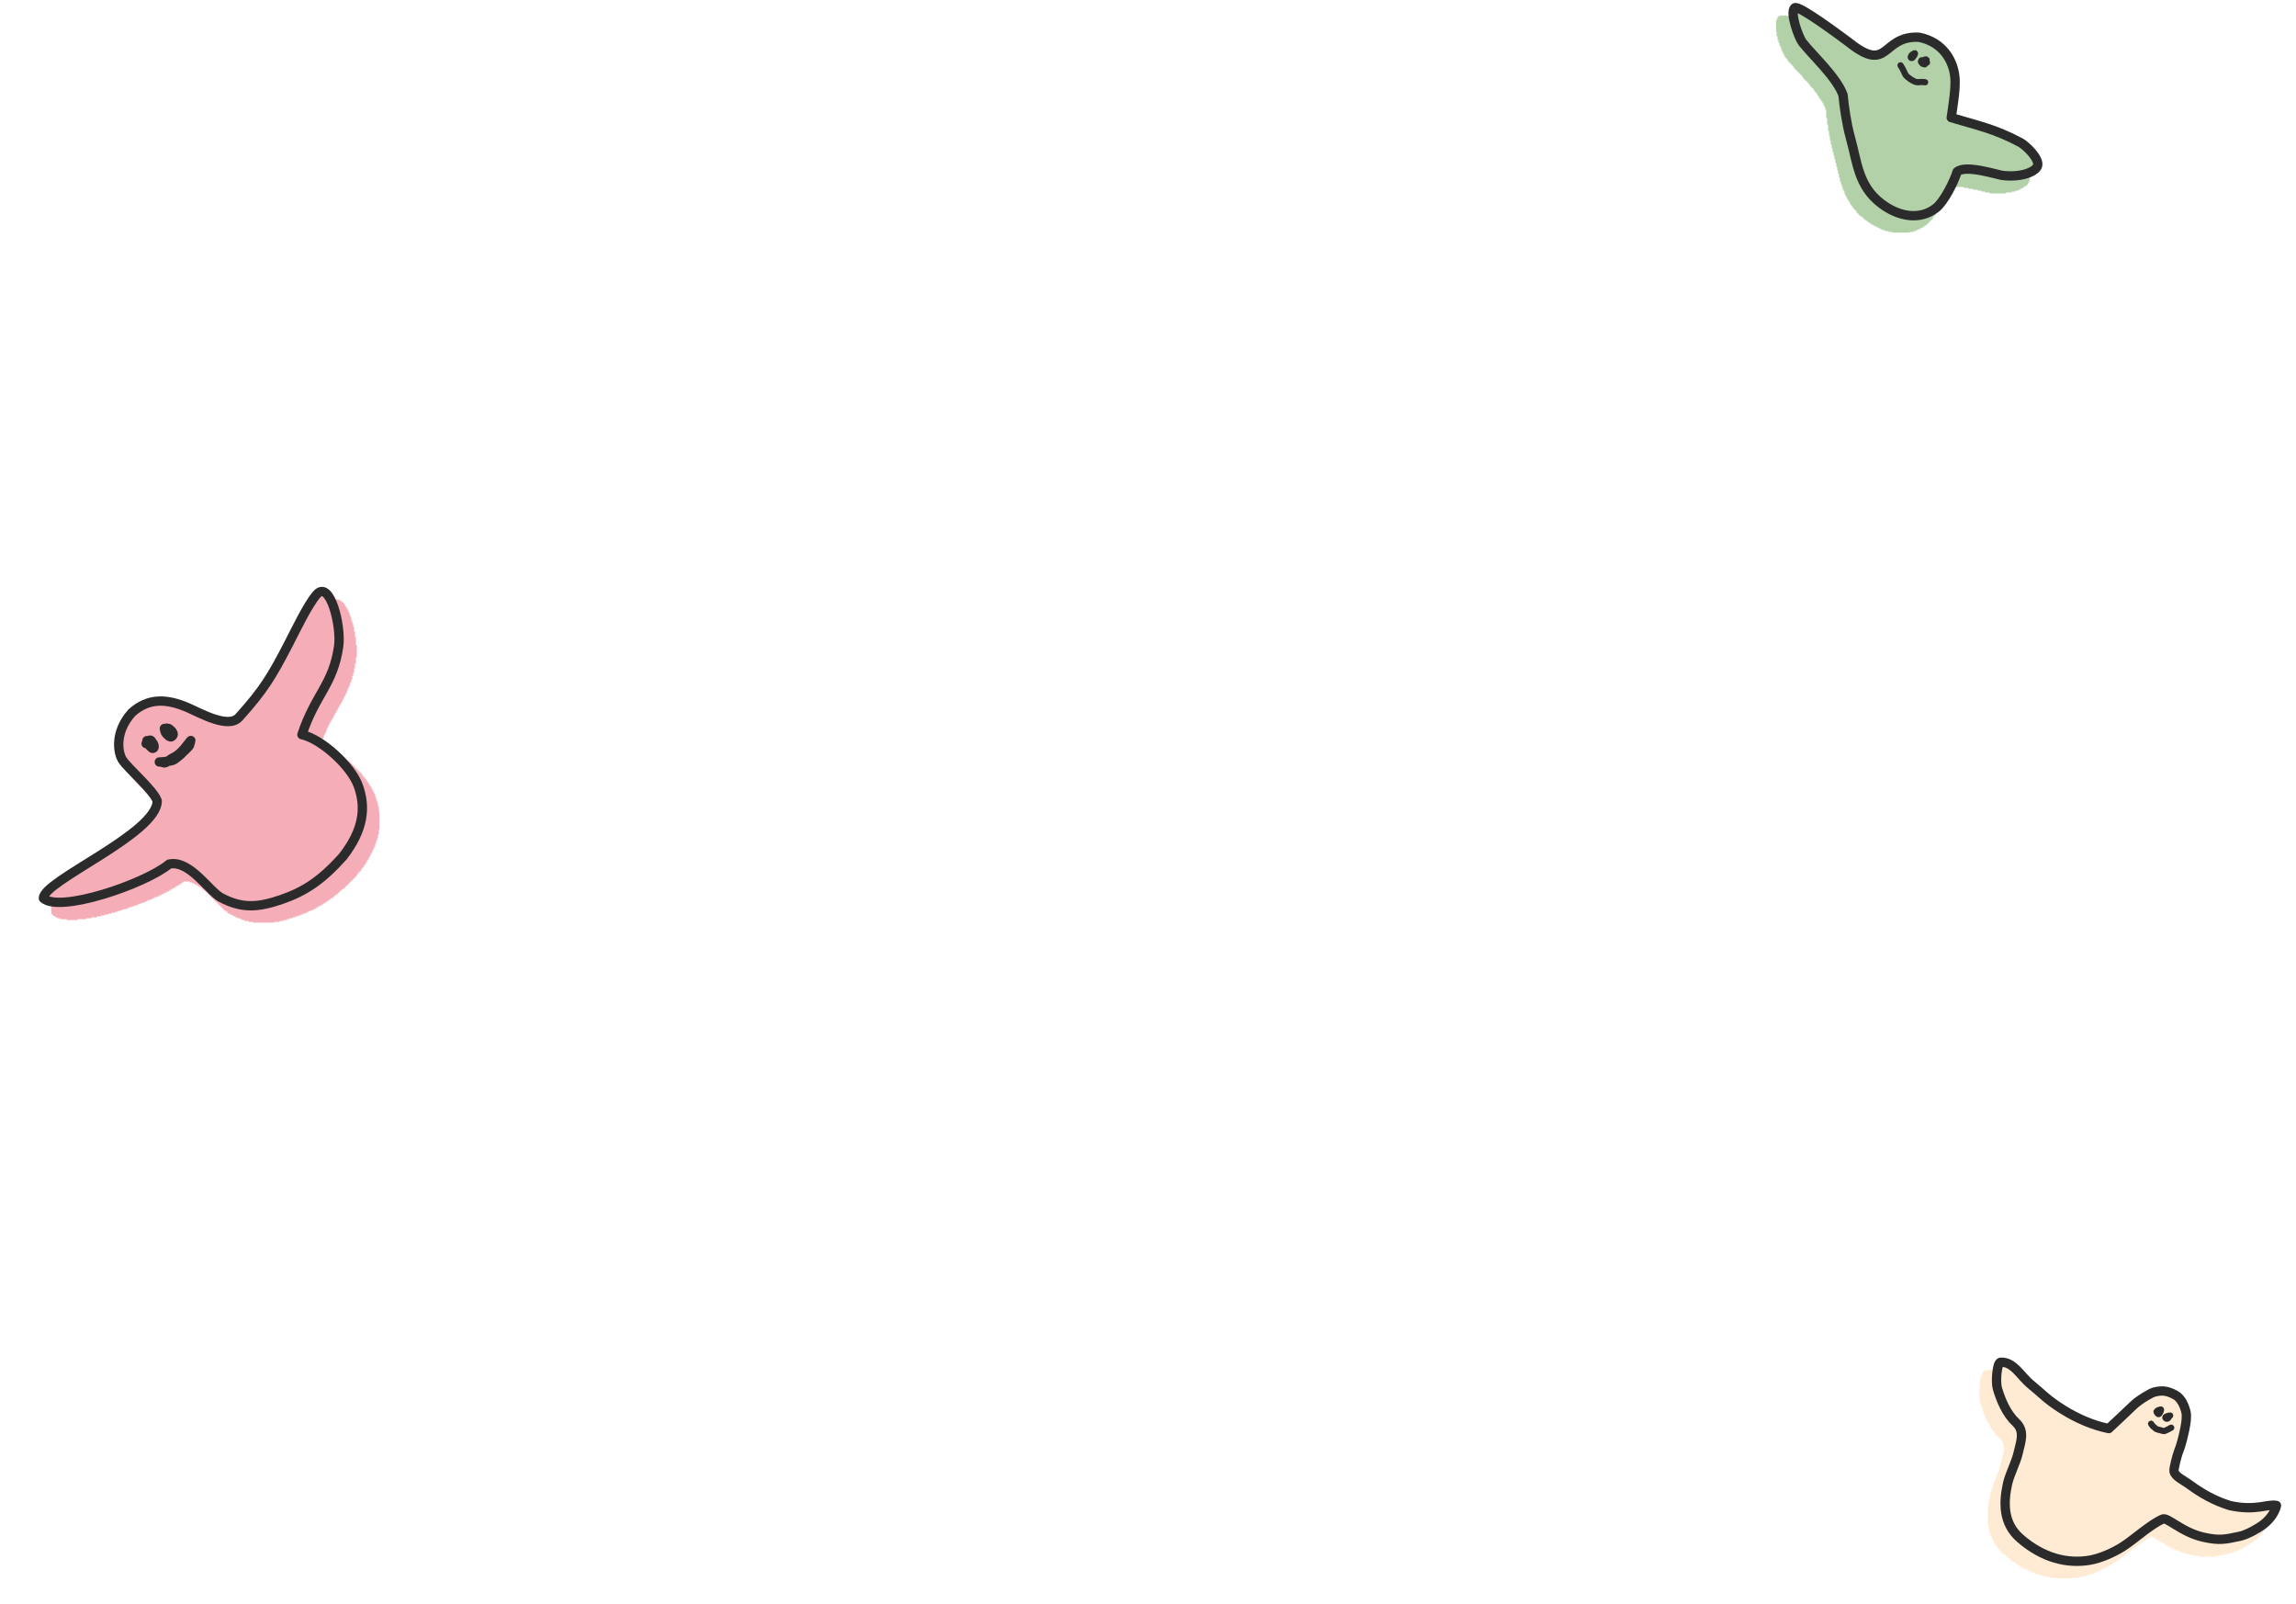
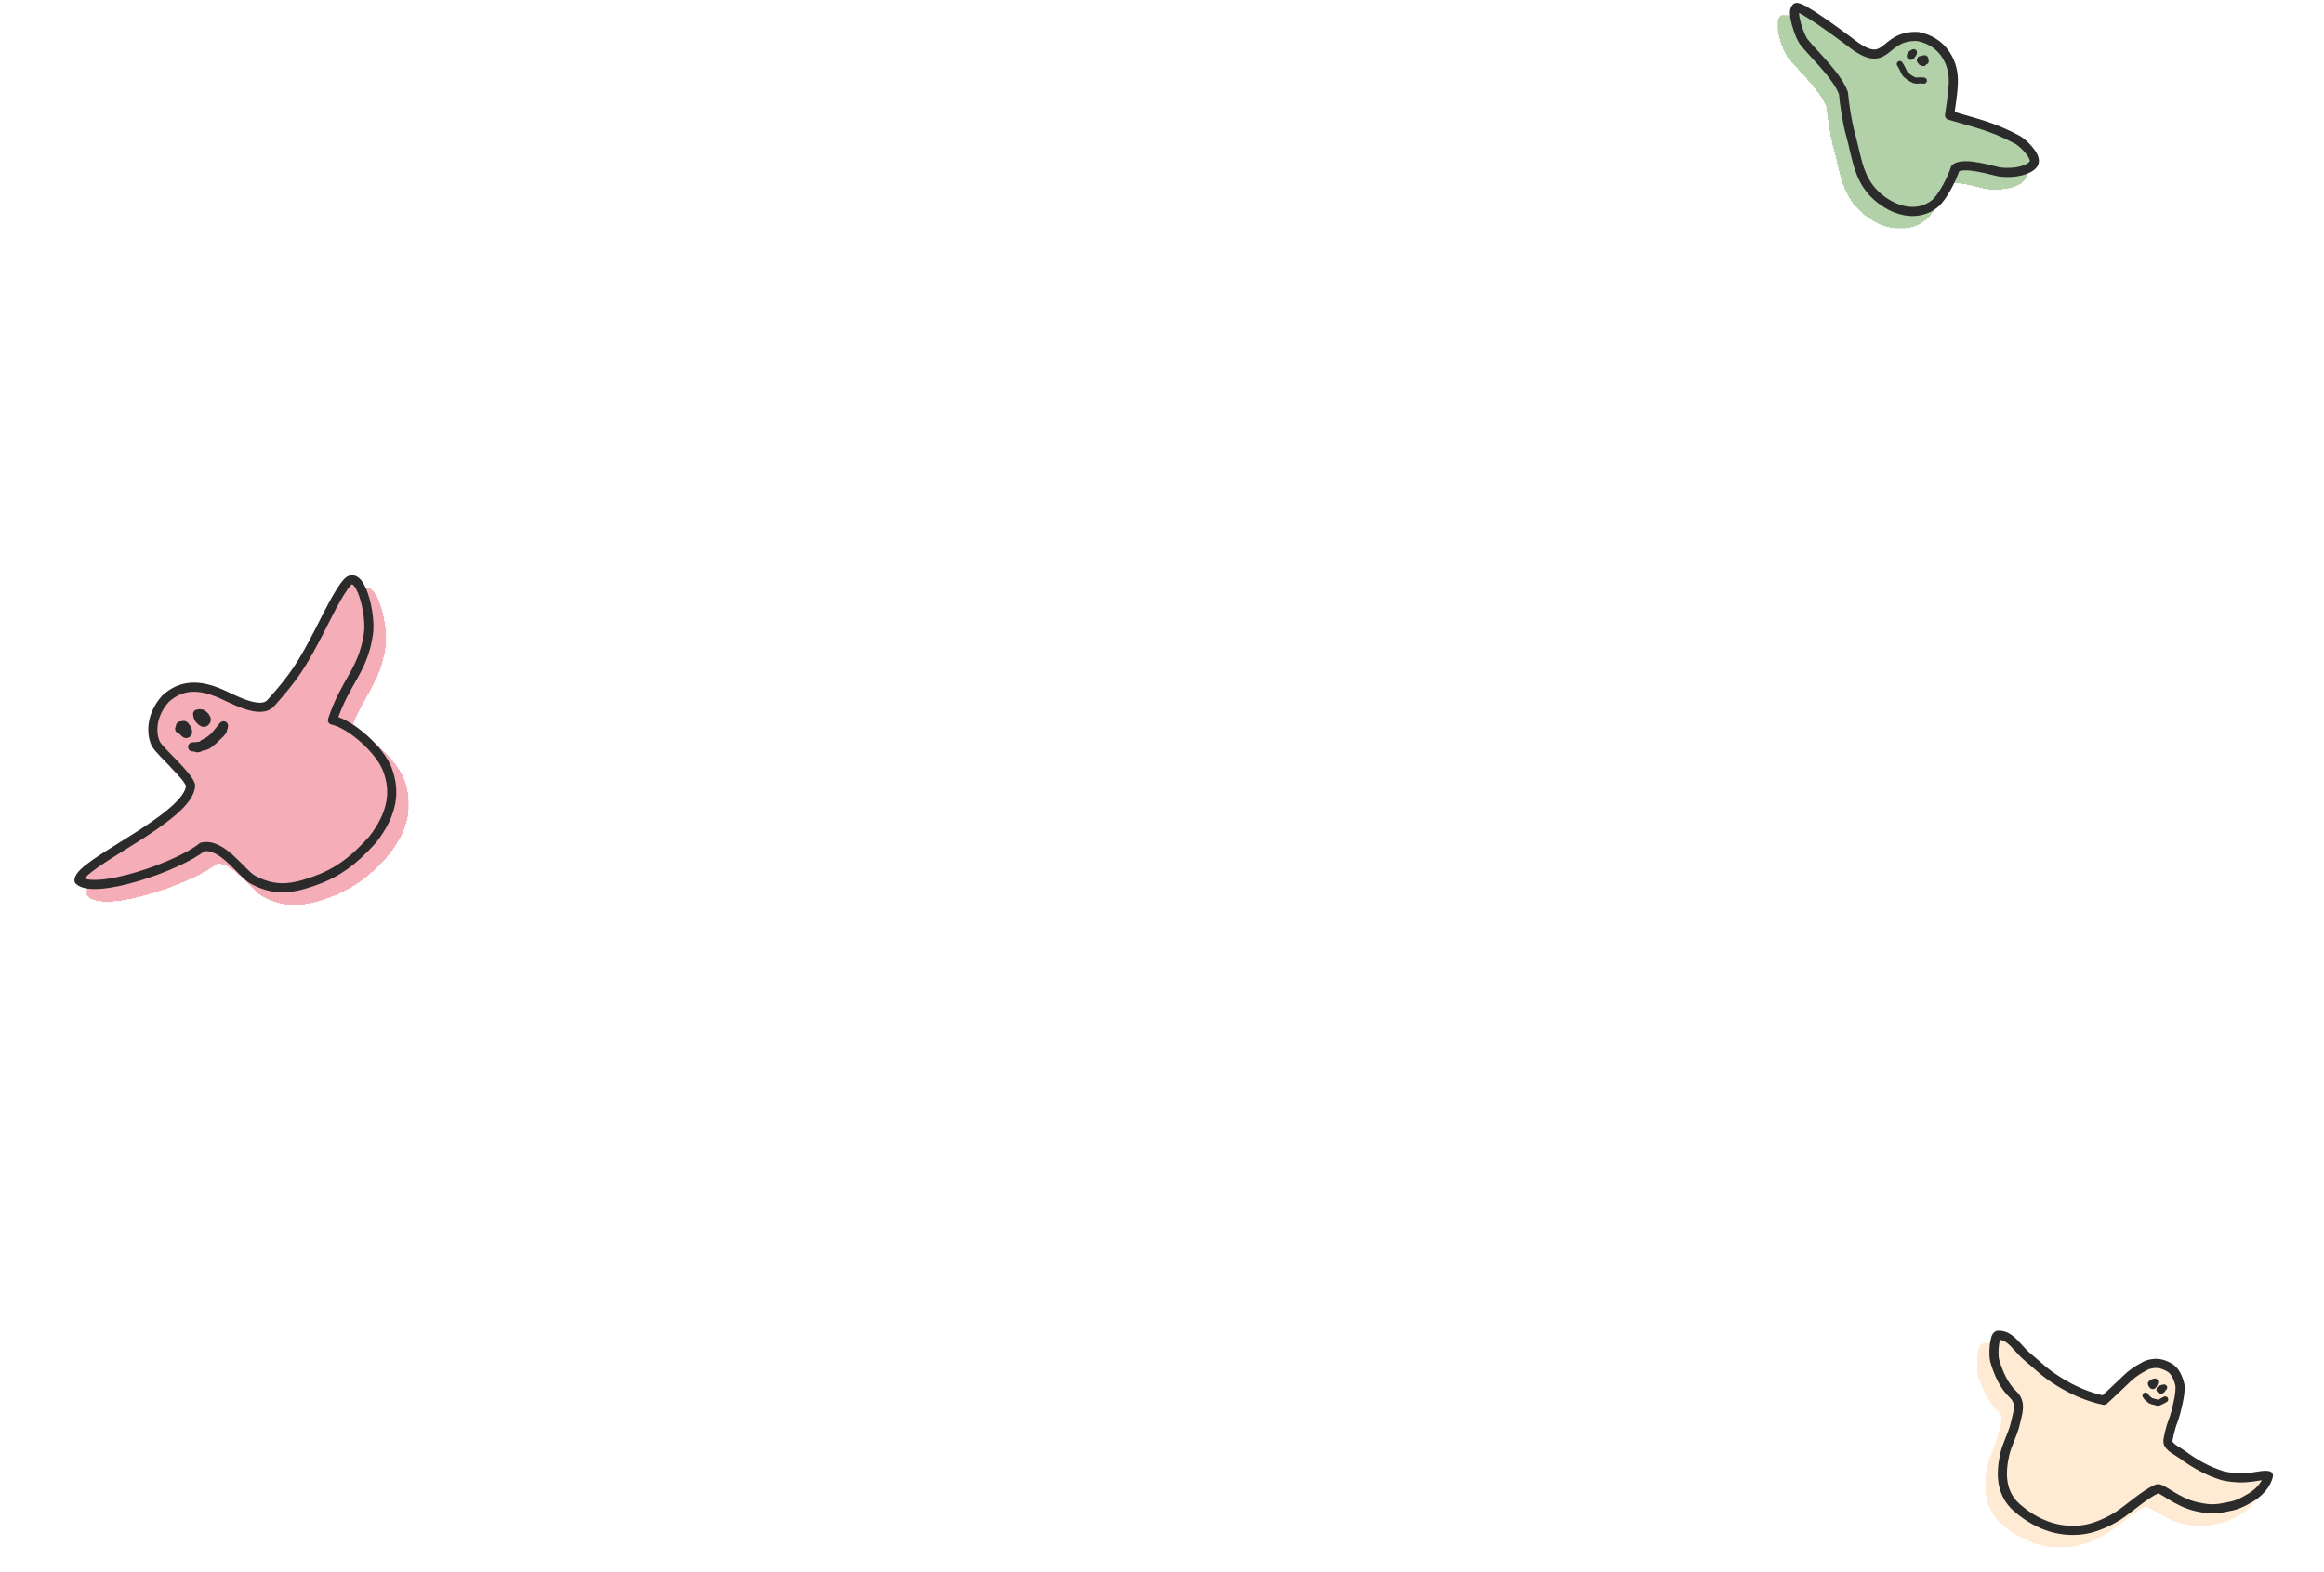
- <svg xmlns="http://www.w3.org/2000/svg" width="739" height="516" viewBox="0 0 739 516" fill="none">
+ <svg xmlns="http://www.w3.org/2000/svg" width="689" height="466" viewBox="0 0 739 516" fill="none">
  <g filter="url(#filter0_d)">
    <path d="M50.598 257.718C49.473 254.282 41.087 247.205 39.357 244.444C38.059 242.373 36.676 235.71 42.44 229.303C47.738 224.586 53.496 224.662 60.665 227.786C64.523 229.466 73.501 234.602 76.912 230.81C84.847 221.991 87.391 217.761 92.862 207.224C94.862 203.372 99.114 194.418 102.001 191.209C106.192 186.549 109.95 201.458 108.992 208.036C107.196 220.367 101.484 223.41 97.177 236.396C103.35 237.734 112.863 246.292 115.232 252.638C117.868 259.699 117.098 266.963 110.345 275.64C103.534 283.212 98.178 286.823 90.55 289.445C83.033 292.029 77.856 292.391 71.101 288.808C67.343 286.815 61.025 276.582 54.445 278.039C46.469 284.563 19.22 293.769 13.978 289.053C13.685 283.521 50.6 268.258 50.598 257.718Z" fill="#F5ADB8" stroke="#2B2B2B" stroke-width="3" stroke-linecap="round" stroke-linejoin="round" />
    <path d="M47.644 239.096C47.593 238.992 47.546 238.891 47.503 238.797C47.572 238.74 47.641 238.689 47.709 238.645C47.923 238.084 48.59 237.841 48.884 238.696C48.885 238.697 48.885 238.699 48.885 238.7C49.053 238.849 49.221 239.068 49.392 239.369C49.578 239.696 49.889 240.777 49.154 240.816C48.873 240.831 48.288 240.104 48.083 239.919C47.793 239.658 47.665 239.367 47.644 239.096Z" fill="#F5ADB8" />
    <path d="M47.289 238.308C47.335 238.4 48.15 240.454 48.569 240.191C49.176 239.81 49.081 239.269 48.884 238.696C48.4 237.288 46.904 238.859 48.083 239.919C48.288 240.104 48.873 240.831 49.154 240.816C49.889 240.777 49.578 239.696 49.392 239.369C48.601 237.976 47.863 238.335 47.025 239.267" stroke="#2B2B2B" stroke-width="3" stroke-linecap="round" stroke-linejoin="round" />
    <path d="M55.553 236.769C55.091 237.283 54.752 237.189 54.327 236.852C54.255 236.823 54.178 236.76 54.094 236.654C54.082 236.638 54.069 236.621 54.057 236.604C53.836 236.294 52.827 234.847 53.073 234.539C53.282 234.277 53.625 234.242 53.996 234.35C54 234.35 54.004 234.35 54.008 234.35C54.273 234.336 54.436 234.439 54.542 234.597C55.384 235.108 56.117 236.142 55.553 236.769Z" fill="#F5ADB8" />
    <path d="M52.908 234.39C53.129 235.639 53.151 235.806 54.049 236.613C54.617 237.124 54.995 237.39 55.553 236.769C56.489 235.728 53.851 233.565 53.073 234.539C52.827 234.847 53.836 236.294 54.057 236.604C54.657 237.446 54.978 236.066 54.825 235.583C54.689 235.154 54.734 234.311 54.008 234.35C52.884 234.409 53.51 235.53 53.933 235.91" stroke="#2B2B2B" stroke-width="3" stroke-linecap="round" stroke-linejoin="round" />
    <path d="M56.181 244.363C55.639 244.75 54.843 244.882 54.05 244.955C54.569 244.573 55.036 244.108 55.604 243.86C58.141 242.753 59.672 240.386 61.304 238.355C61.653 237.921 61.166 238.942 61.136 239.466C61.095 240.171 59.271 241.612 58.834 242.098C58.086 242.929 57.037 243.753 56.181 244.363Z" fill="#F5ADB8" />
    <path d="M52.216 245.133C53.336 244.923 55.185 245.074 56.181 244.363C57.037 243.753 58.086 242.929 58.834 242.098C59.271 241.612 61.095 240.171 61.136 239.466C61.166 238.942 61.653 237.921 61.304 238.355C59.672 240.386 58.141 242.753 55.604 243.86C54.751 244.233 54.124 245.095 53.211 245.43C52.567 245.666 51.817 244.969 51.274 245.182" stroke="#2B2B2B" stroke-width="3" stroke-linecap="round" stroke-linejoin="round" />
  </g>
  <g filter="url(#filter1_d)">
    <path d="M628.066 37.631L628.034 37.844C636.404 40.369 641.902 41.379 650.29 45.858C651.935 46.736 656.534 50.989 655.815 53.369C655.277 55.154 650.761 57.208 644.497 56.447C642.873 56.25 632.595 52.856 629.911 55.292C628.993 58.337 625.779 64.821 623.165 66.892C617.995 70.987 611.096 69.786 605.423 65.435C598.048 59.779 597.764 52.085 595.573 44.282C594.322 39.823 593.506 33.918 593.214 30.583C591.079 24.745 583.499 17.939 580.141 13.652C578.959 12.143 575.93 3.94 577.659 2.514C578.916 1.477 593.311 12.311 595.087 13.617C608.169 24.058 605.454 11.364 617.656 11.986C625.576 13.539 628.896 19.923 629.245 25.223C629.454 28.395 628.796 32.77 628.066 37.631Z" fill="#B2D1A8" stroke="#2B2B2B" stroke-width="3" stroke-linecap="round" stroke-linejoin="round" />
    <path d="M615.121 18.028C615.292 17.687 615.572 17.431 615.926 17.326C616.041 17.225 616.157 17.134 616.265 17.127C616.52 17.111 616.218 17.681 616.158 17.772C616.047 17.941 615.952 18.073 615.831 18.146C615.784 18.4 615.511 18.716 615.246 18.675C614.874 18.619 615.005 18.261 615.121 18.028Z" fill="#B2D1A8" />
    <path d="M616.159 17.281C615.695 17.327 615.328 17.616 615.121 18.028C615.005 18.261 614.874 18.619 615.246 18.675C615.701 18.745 616.18 17.765 615.499 17.847C615.371 17.862 615.172 18.114 615.36 18.171C615.778 18.297 615.938 18.108 616.158 17.772C616.218 17.681 616.52 17.111 616.265 17.127C616.06 17.14 615.823 17.461 615.63 17.564" stroke="#2B2B2B" stroke-width="2" stroke-linecap="round" stroke-linejoin="round" />
    <path d="M618.526 19.383C618.646 19.36 618.828 19.444 618.978 19.52C619.117 19.381 619.301 19.299 619.522 19.181C619.853 19.003 620.228 19.121 620.098 19.552C620.053 19.703 619.995 19.862 619.911 19.999C619.799 20.181 619.643 20.326 619.41 20.366C619.243 20.395 618.924 20.334 618.667 20.218C618.492 20.139 618.346 20.034 618.297 19.916C618.249 19.8 618.386 19.41 618.526 19.383Z" fill="#B2D1A8" />
    <path d="M620.219 20.13C619.849 20 619.519 19.775 619.161 19.613C619.017 19.548 618.703 19.349 618.526 19.383C618.386 19.41 618.249 19.8 618.297 19.916C618.418 20.207 619.129 20.415 619.41 20.366C619.818 20.296 619.992 19.904 620.098 19.552C620.228 19.121 619.853 19.003 619.522 19.181C619.156 19.377 618.892 19.473 618.764 19.898C618.656 20.256 618.524 20.454 618.951 20.583C619.139 20.64 619.325 20.647 619.506 20.701" stroke="#2B2B2B" stroke-width="2" stroke-linecap="round" stroke-linejoin="round" />
    <path d="M611.713 21.026C612.134 21.61 612.431 22.281 612.766 22.918C612.901 23.177 613.002 23.452 613.126 23.716C613.239 23.957 613.415 24.158 613.554 24.384C613.65 24.54 613.828 24.633 613.961 24.755C614.193 24.968 614.442 25.146 614.694 25.332C615.127 25.65 615.611 25.914 616.087 26.16C616.716 26.484 617.427 26.496 618.111 26.401C618.409 26.36 618.811 26.377 619.114 26.411C619.282 26.43 619.456 26.413 619.618 26.462" stroke="#2B2B2B" stroke-width="2" stroke-linecap="round" stroke-linejoin="round" />
  </g>
  <g filter="url(#filter2_d)">
    <path d="M686.586 452.262C684.478 454.292 679.954 458.564 678.725 459.677C673.546 458.585 668.623 456.48 663.874 453.507C658.76 450.307 657.126 448.286 653.597 445.433C650.421 442.866 648.067 438.069 643.938 438.326C642.769 438.399 642.244 444.603 642.903 446.825C644.008 450.556 645.848 454.918 648.829 457.683C651.9 460.532 650.32 464.139 649.602 467.41C648.894 470.632 646.857 474.234 646.149 477.456C644.782 483.686 644.763 490.229 650.2 494.967C657.517 501.344 665.408 503.293 672.757 501.998C676.215 501.388 680.465 499.45 683.267 497.657C686.966 495.29 691.979 490.628 696.011 488.82C697.462 487.892 702.141 493.075 709.276 494.642C714.435 495.775 716.19 495.329 720.986 494.304C723.165 493.839 726.79 491.839 728.46 490.544C730.964 488.6 732.307 486.27 732.715 484.414C729.94 483.805 726.072 486.279 717.747 484.452C712.681 482.923 708.272 480.293 705.052 477.924C702.638 476.147 700.163 475.188 699.742 473.434C699.547 472.621 700.837 468.014 701.048 467.488C702.106 464.848 702.598 462.608 703.158 460.056C703.594 458.074 703.918 455.652 703.584 454.332C703.07 452.297 702.076 449.846 700.006 448.779C697.597 447.537 696.041 447.252 693.355 447.931C692.443 448.161 688.694 450.231 686.586 452.262Z" fill="#FFEBD3" stroke="#2B2B2B" stroke-width="3" stroke-linecap="round" stroke-linejoin="round" />
    <path d="M694.292 454.008C694.537 453.783 694.875 453.66 695.199 453.593C695.38 453.507 695.603 453.439 695.546 453.702C695.466 454.064 695.357 454.344 695.163 454.655C695.062 454.816 694.85 455.144 694.64 454.986C694.41 454.814 694.307 454.657 694.178 454.403C694.059 454.168 694.089 454.194 694.292 454.008Z" fill="#FFEBD3" />
    <path d="M695.248 453.583C694.909 453.648 694.549 453.772 694.292 454.008C694.089 454.194 694.059 454.168 694.178 454.403C694.307 454.657 694.41 454.814 694.64 454.986C694.85 455.144 695.062 454.816 695.163 454.655C695.357 454.344 695.466 454.064 695.546 453.702C695.623 453.347 695.192 453.594 695.039 453.675C694.865 453.767 694.699 453.873 694.655 454.073C694.612 454.269 694.829 454.246 694.987 454.281" stroke="#2B2B2B" stroke-width="2" stroke-linecap="round" stroke-linejoin="round" />
    <path d="M698.498 455.483C698.22 455.473 696.526 455.822 697.02 456.318C697.364 456.663 697.744 456.538 697.989 456.138C698.066 456.013 698.098 455.871 698.122 455.724C698.154 455.524 697.753 455.827 697.716 455.851C697.462 456.013 697.225 456.267 697.649 456.159" stroke="#2B2B2B" stroke-width="2" stroke-linecap="round" stroke-linejoin="round" />
    <path d="M692.362 458.127C692.634 458.552 692.909 458.946 693.333 459.23C693.557 459.38 693.734 459.62 693.957 459.76C694.27 459.955 694.673 460.037 695.027 460.115C695.447 460.207 695.855 460.35 696.276 460.443C696.524 460.497 696.635 460.496 696.859 460.382C697.101 460.26 697.379 460.162 697.607 460.034C697.833 459.906 698.088 459.814 698.306 459.675C698.449 459.583 698.677 459.423 698.828 459.385" stroke="#2B2B2B" stroke-width="2" stroke-linecap="round" stroke-linejoin="round" />
  </g>
  <defs>
    <filter id="filter0_d" x="12.476" y="188.822" width="109.662" height="108.118" filterUnits="userSpaceOnUse" color-interpolation-filters="sRGB">
      <feFlood flood-opacity="0" result="BackgroundImageFix" />
      <feColorMatrix in="SourceAlpha" type="matrix" values="0 0 0 0 0 0 0 0 0 0 0 0 0 0 0 0 0 0 127 0" />
      <feOffset dx="4" dy="4" />
      <feColorMatrix type="matrix" values="0 0 0 0 0.961 0 0 0 0 0.678 0 0 0 0 0.722 0 0 0 1 0" />
      <feBlend mode="normal" in2="BackgroundImageFix" result="effect1_dropShadow" />
      <feBlend mode="normal" in="SourceGraphic" in2="effect1_dropShadow" result="shape" />
    </filter>
    <filter id="filter1_d" x="571.638" y="0.944" width="85.754" height="73.967" filterUnits="userSpaceOnUse" color-interpolation-filters="sRGB">
      <feFlood flood-opacity="0" result="BackgroundImageFix" />
      <feColorMatrix in="SourceAlpha" type="matrix" values="0 0 0 0 0 0 0 0 0 0 0 0 0 0 0 0 0 0 127 0" />
      <feOffset dx="-4" dy="4" />
      <feColorMatrix type="matrix" values="0 0 0 0 0.698 0 0 0 0 0.82 0 0 0 0 0.659 0 0 0 1 0" />
      <feBlend mode="normal" in2="BackgroundImageFix" result="effect1_dropShadow" />
      <feBlend mode="normal" in="SourceGraphic" in2="effect1_dropShadow" result="shape" />
    </filter>
    <filter id="filter2_d" x="637.115" y="436.816" width="97.1" height="71.061" filterUnits="userSpaceOnUse" color-interpolation-filters="sRGB">
      <feFlood flood-opacity="0" result="BackgroundImageFix" />
      <feColorMatrix in="SourceAlpha" type="matrix" values="0 0 0 0 0 0 0 0 0 0 0 0 0 0 0 0 0 0 127 0" />
      <feOffset dx="-4" dy="4" />
      <feColorMatrix type="matrix" values="0 0 0 0 1 0 0 0 0 0.922 0 0 0 0 0.827 0 0 0 1 0" />
      <feBlend mode="normal" in2="BackgroundImageFix" result="effect1_dropShadow" />
      <feBlend mode="normal" in="SourceGraphic" in2="effect1_dropShadow" result="shape" />
    </filter>
  </defs>
</svg>
